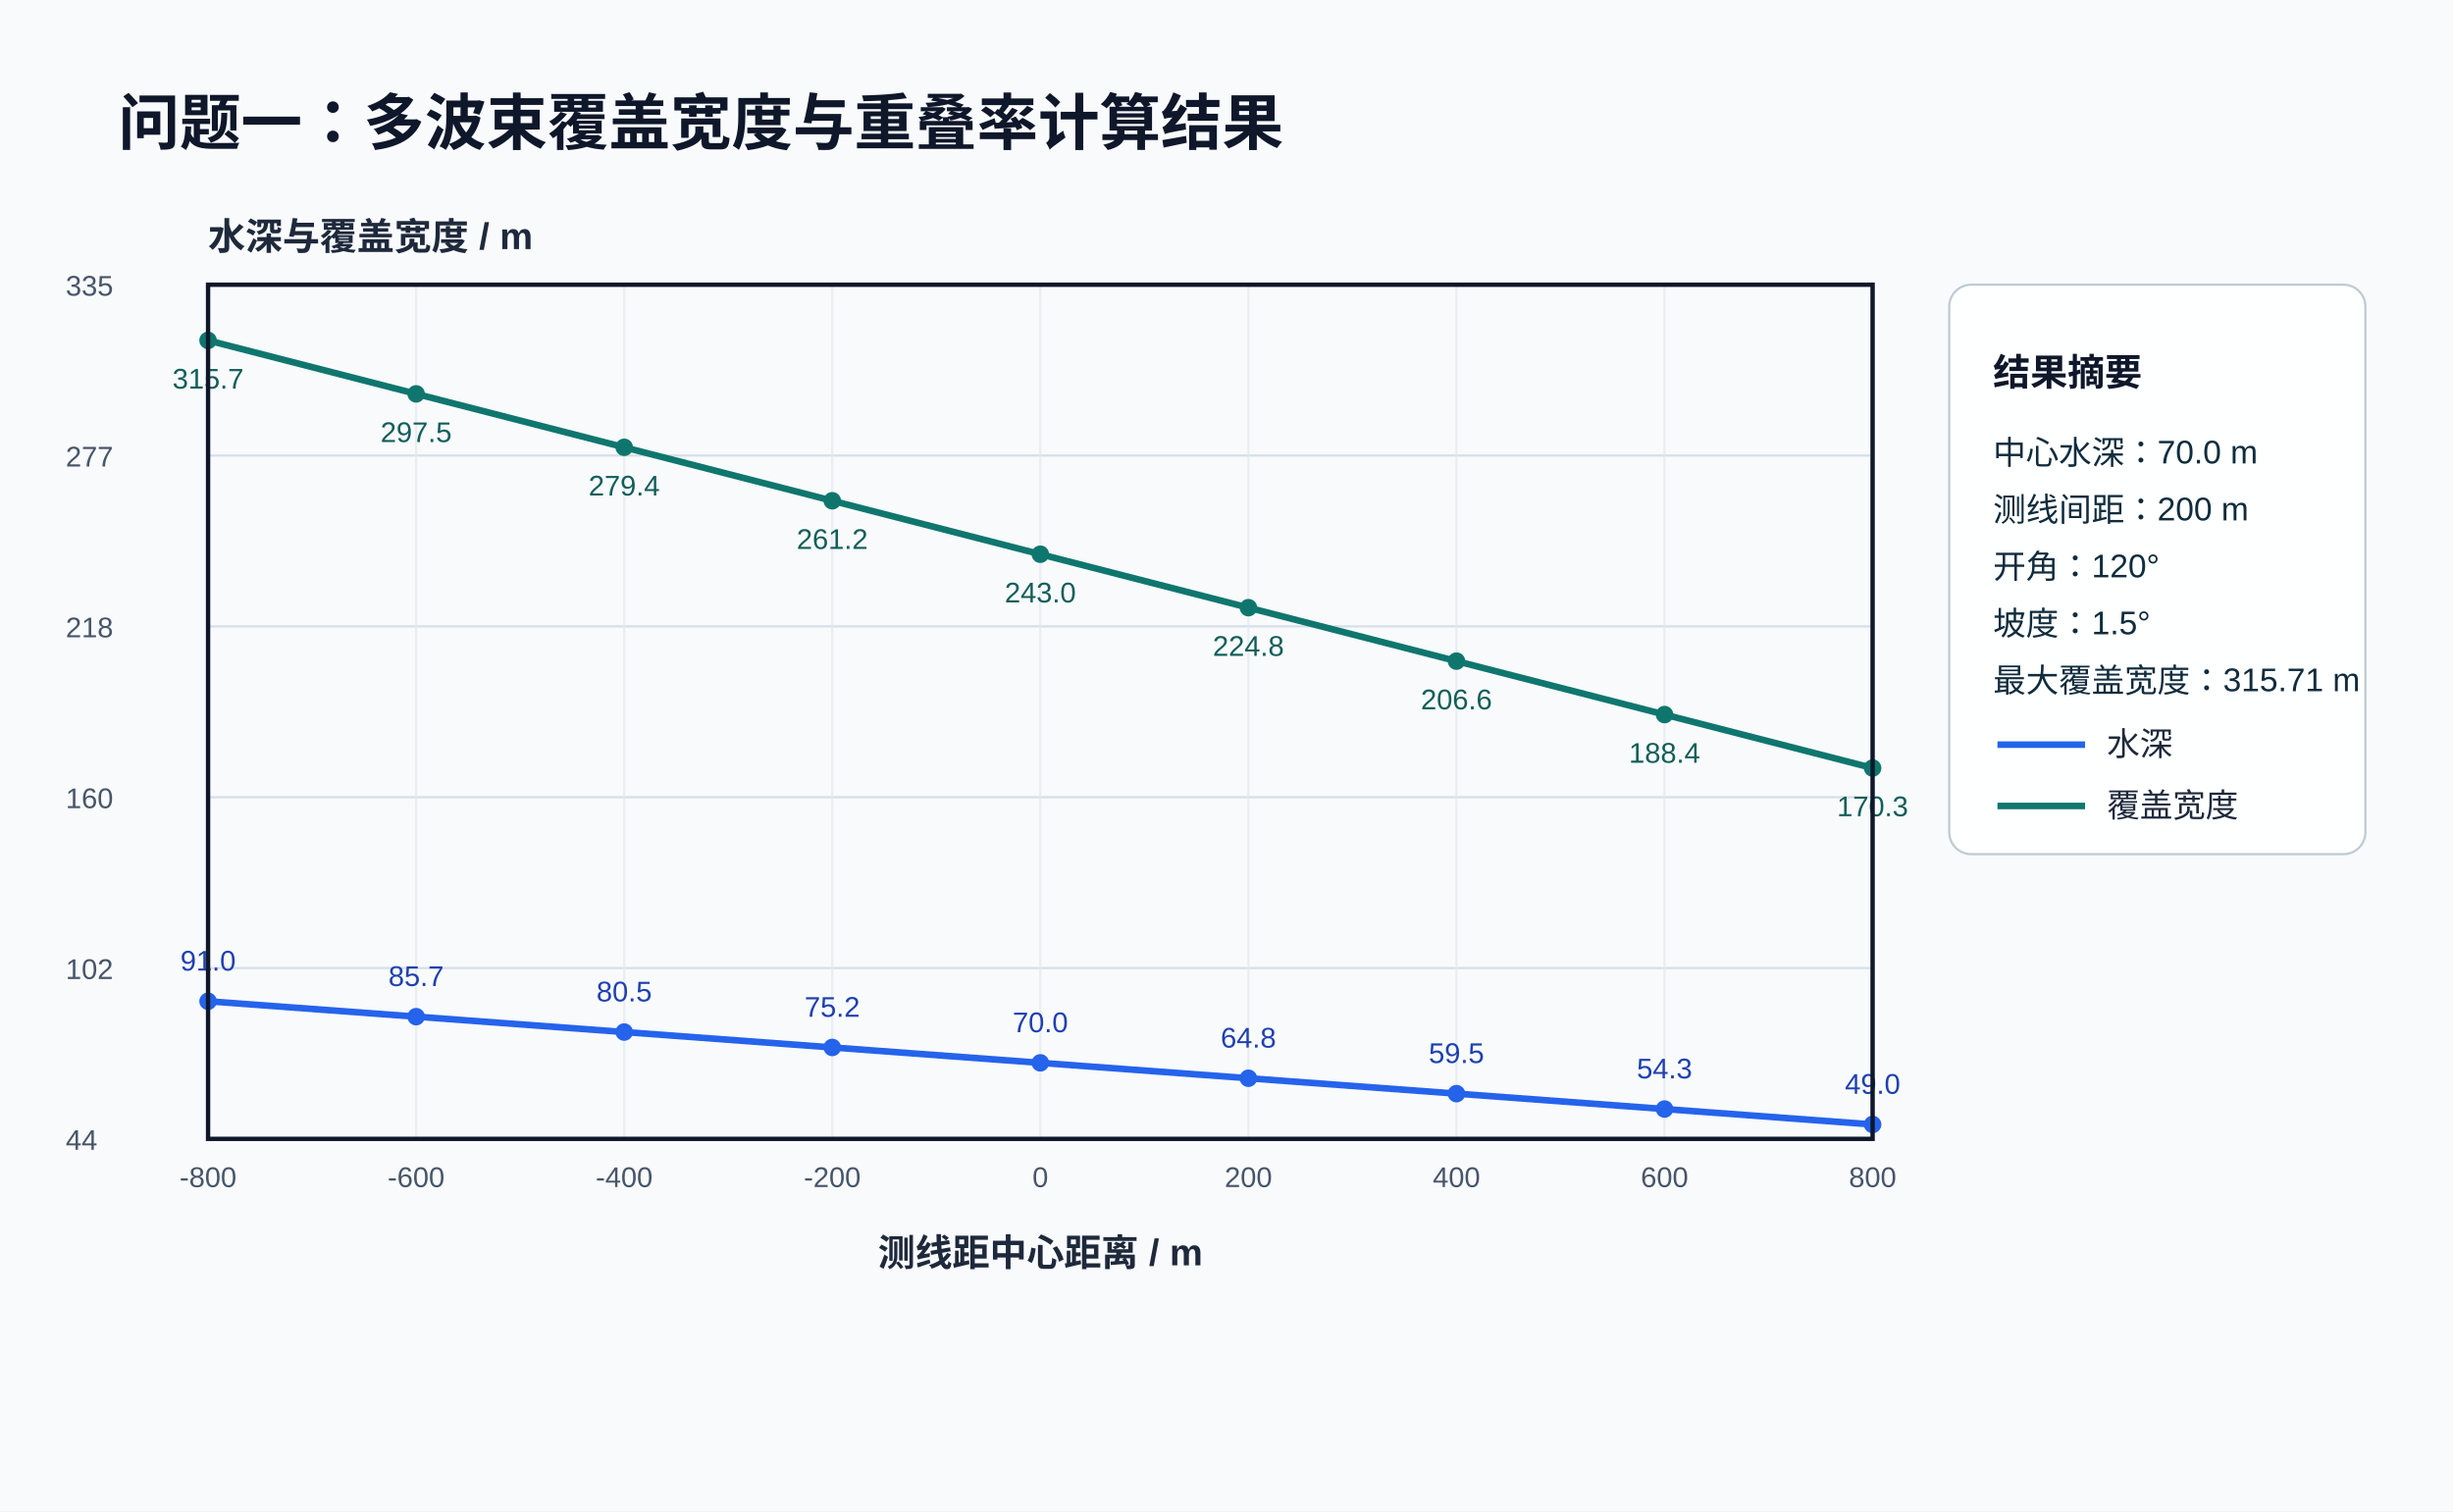
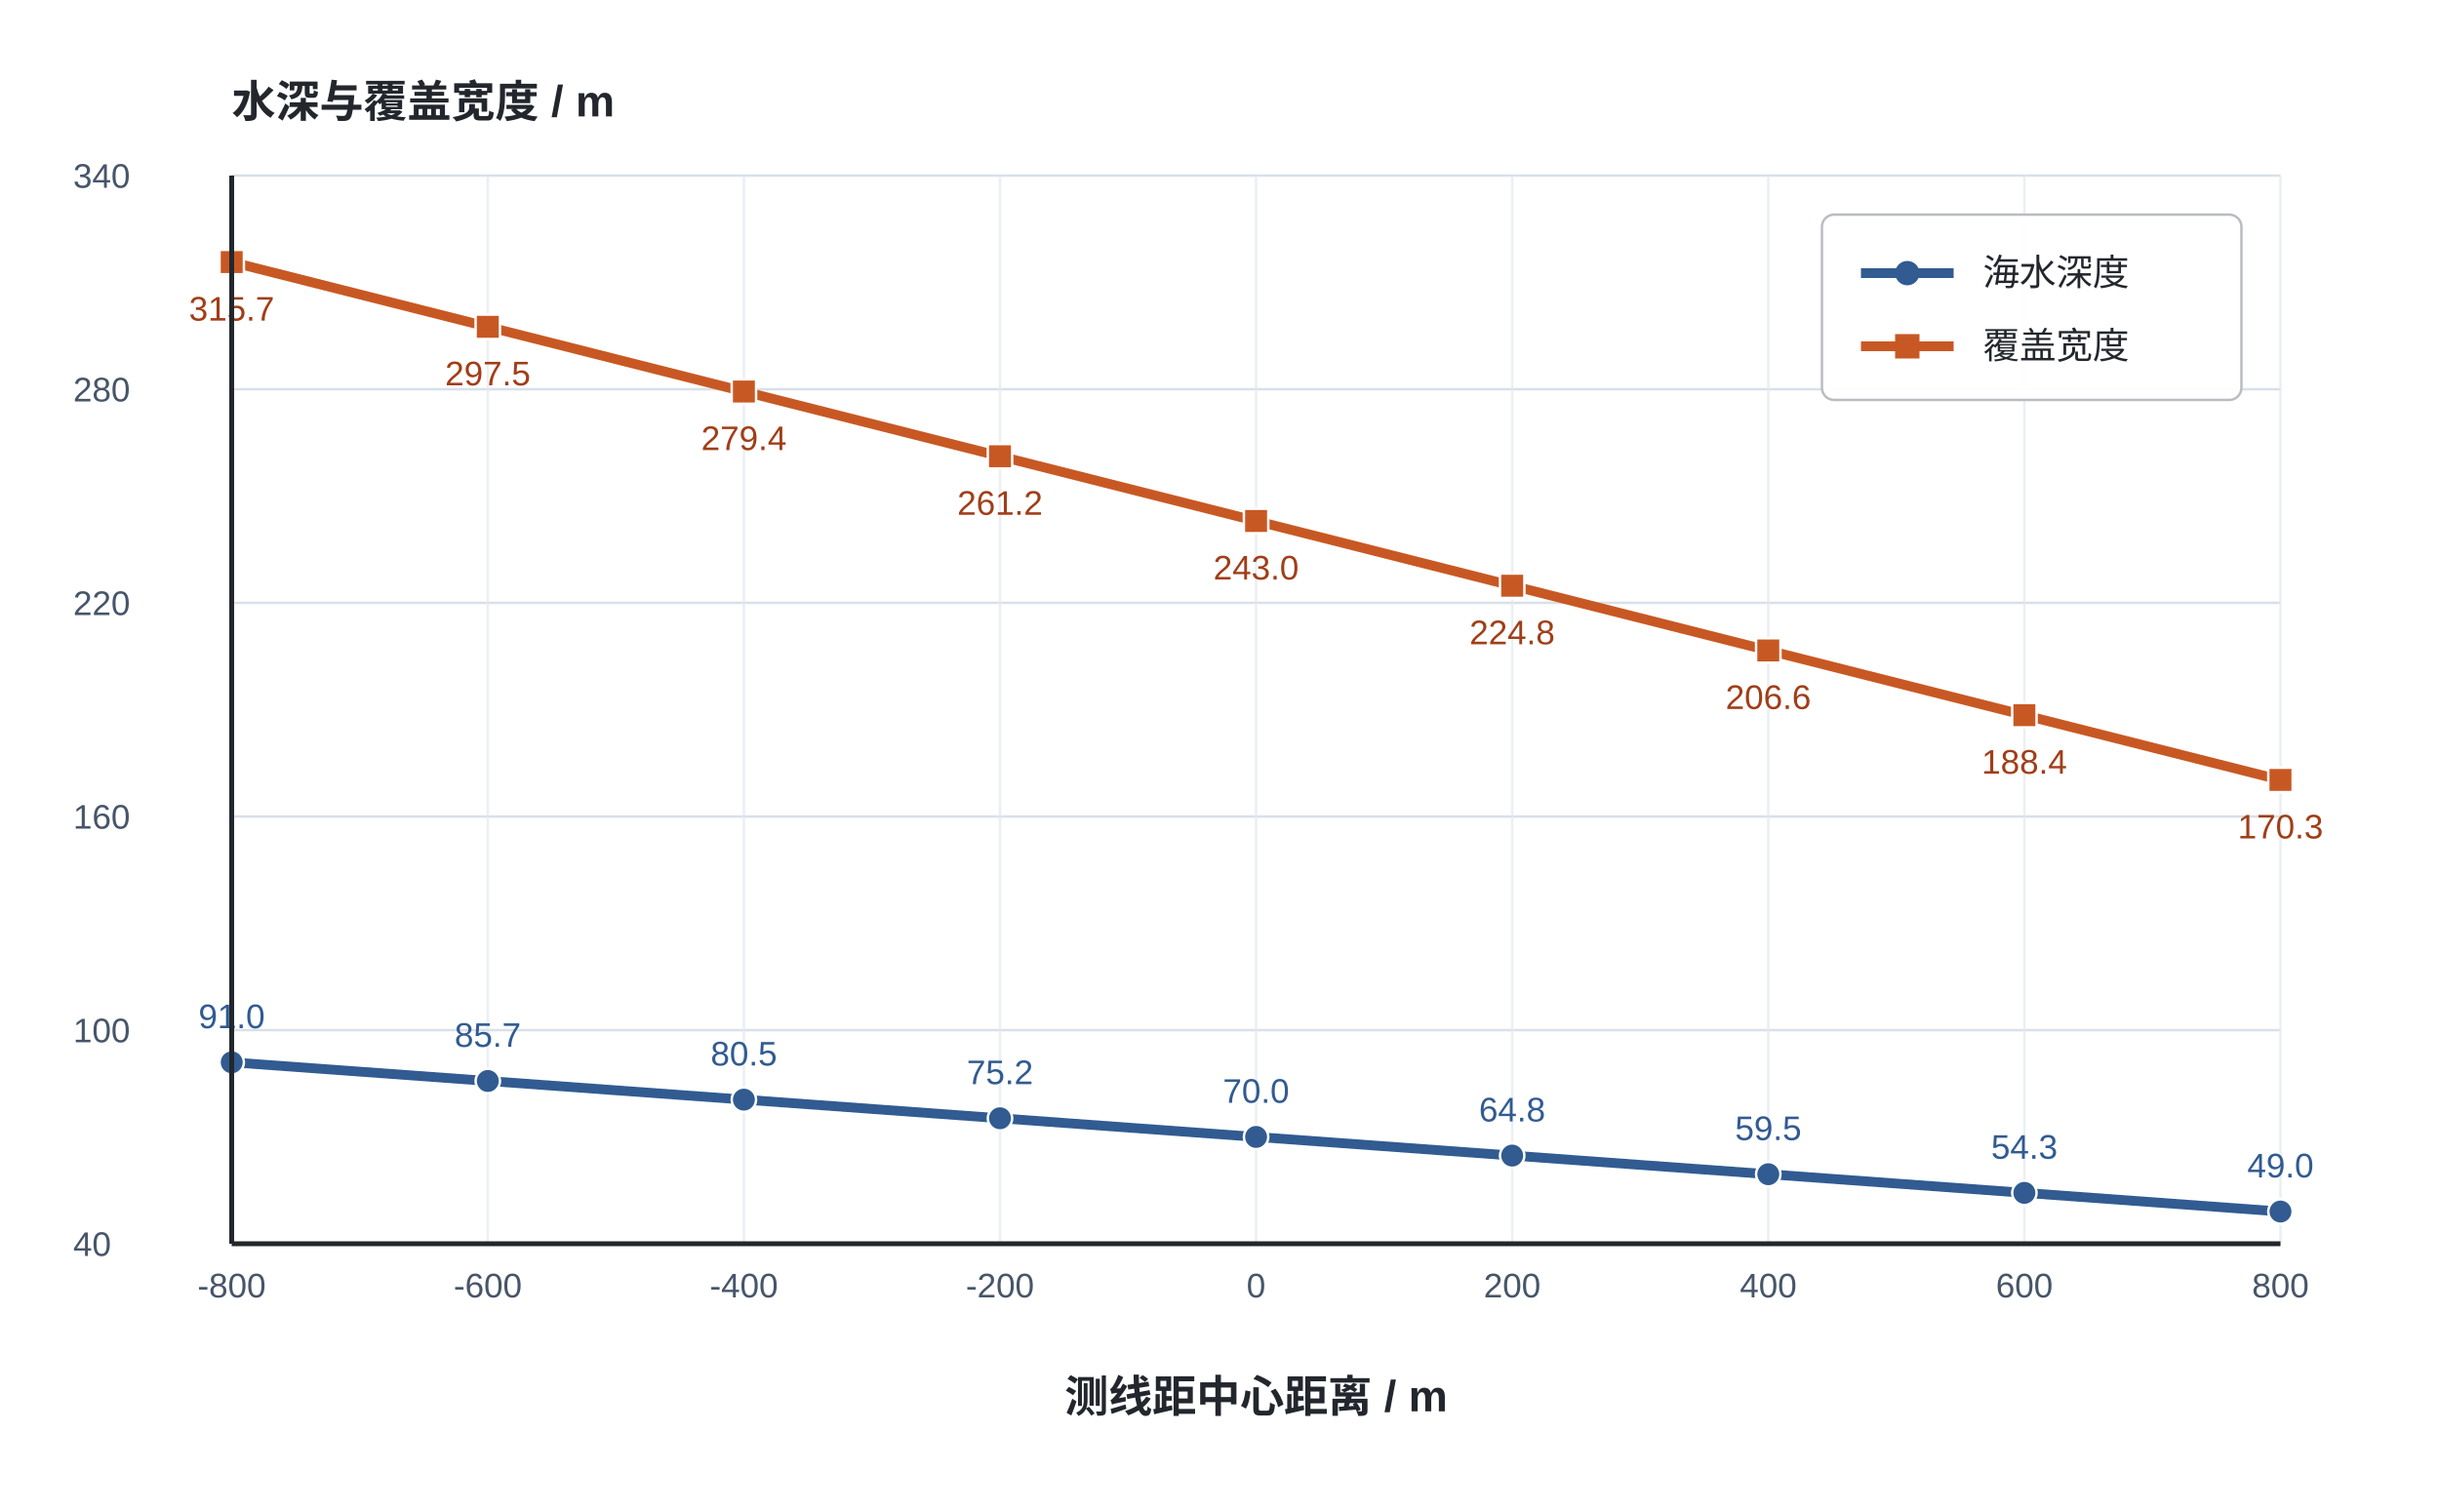
- <svg xmlns="http://www.w3.org/2000/svg" width="1120" height="690" viewBox="0 0 1120 690">
-   <style>text{font-family:'Microsoft YaHei','SimHei',Arial,sans-serif}.thin{vector-effect:non-scaling-stroke}.fixed-label{font-size:13px;vector-effect:non-scaling-size}.title{font-size:28px;font-weight:700}.axis{font-size:17px;font-weight:700}.panel{font-size:15px}</style>
-   <rect width="1120" height="690" fill="#f8fafc" />
-   <text x="54" y="66" class="title" fill="#0f172a">问题一：多波束覆盖宽度与重叠率计算结果</text>
-   <line class="thin" x1="95" y1="130.00" x2="855" y2="130.00" stroke="#cbd5e1" stroke-width="1" opacity="0.75" />
-   <text x="30" y="135.00" class="fixed-label" fill="#475569">335</text>
-   <line class="thin" x1="95" y1="208.00" x2="855" y2="208.00" stroke="#cbd5e1" stroke-width="1" opacity="0.75" />
-   <text x="30" y="213.00" class="fixed-label" fill="#475569">277</text>
-   <line class="thin" x1="95" y1="286.00" x2="855" y2="286.00" stroke="#cbd5e1" stroke-width="1" opacity="0.75" />
-   <text x="30" y="291.00" class="fixed-label" fill="#475569">218</text>
-   <line class="thin" x1="95" y1="364.00" x2="855" y2="364.00" stroke="#cbd5e1" stroke-width="1" opacity="0.75" />
-   <text x="30" y="369.00" class="fixed-label" fill="#475569">160</text>
-   <line class="thin" x1="95" y1="442.00" x2="855" y2="442.00" stroke="#cbd5e1" stroke-width="1" opacity="0.75" />
-   <text x="30" y="447.00" class="fixed-label" fill="#475569">102</text>
-   <line class="thin" x1="95" y1="520.00" x2="855" y2="520.00" stroke="#cbd5e1" stroke-width="1" opacity="0.75" />
-   <text x="30" y="525.00" class="fixed-label" fill="#475569">44</text>
-   <line class="thin" x1="95.00" y1="130" x2="95.00" y2="520" stroke="#e2e8f0" stroke-width="1" opacity="0.7" />
-   <text x="95.00" y="542" class="fixed-label" fill="#475569" text-anchor="middle">-800</text>
-   <line class="thin" x1="190.00" y1="130" x2="190.00" y2="520" stroke="#e2e8f0" stroke-width="1" opacity="0.7" />
-   <text x="190.00" y="542" class="fixed-label" fill="#475569" text-anchor="middle">-600</text>
-   <line class="thin" x1="285.00" y1="130" x2="285.00" y2="520" stroke="#e2e8f0" stroke-width="1" opacity="0.7" />
-   <text x="285.00" y="542" class="fixed-label" fill="#475569" text-anchor="middle">-400</text>
-   <line class="thin" x1="380.00" y1="130" x2="380.00" y2="520" stroke="#e2e8f0" stroke-width="1" opacity="0.7" />
-   <text x="380.00" y="542" class="fixed-label" fill="#475569" text-anchor="middle">-200</text>
-   <line class="thin" x1="475.00" y1="130" x2="475.00" y2="520" stroke="#e2e8f0" stroke-width="1" opacity="0.7" />
-   <text x="475.00" y="542" class="fixed-label" fill="#475569" text-anchor="middle">0</text>
-   <line class="thin" x1="570.00" y1="130" x2="570.00" y2="520" stroke="#e2e8f0" stroke-width="1" opacity="0.7" />
-   <text x="570.00" y="542" class="fixed-label" fill="#475569" text-anchor="middle">200</text>
-   <line class="thin" x1="665.00" y1="130" x2="665.00" y2="520" stroke="#e2e8f0" stroke-width="1" opacity="0.7" />
-   <text x="665.00" y="542" class="fixed-label" fill="#475569" text-anchor="middle">400</text>
-   <line class="thin" x1="760.00" y1="130" x2="760.00" y2="520" stroke="#e2e8f0" stroke-width="1" opacity="0.7" />
-   <text x="760.00" y="542" class="fixed-label" fill="#475569" text-anchor="middle">600</text>
-   <line class="thin" x1="855.00" y1="130" x2="855.00" y2="520" stroke="#e2e8f0" stroke-width="1" opacity="0.7" />
-   <text x="855.00" y="542" class="fixed-label" fill="#475569" text-anchor="middle">800</text>
-   <polyline class="thin" points="95.00,457.17 190.00,464.20 285.00,471.23 380.00,478.26 475.00,485.29 570.00,492.32 665.00,499.35 760.00,506.38 855.00,513.42" fill="none" stroke="#2563eb" stroke-width="3" stroke-linecap="round" stroke-linejoin="round" />
-   <polyline class="thin" points="95.00,155.43 190.00,179.84 285.00,204.24 380.00,228.65 475.00,253.06 570.00,277.46 665.00,301.87 760.00,326.27 855.00,350.68" fill="none" stroke="#0f766e" stroke-width="3" stroke-linecap="round" stroke-linejoin="round" />
-   <circle cx="95.00" cy="457.17" r="4" fill="#2563eb" />
-   <text x="95.00" y="443.17" class="fixed-label" fill="#1e40af" text-anchor="middle">91.0</text>
-   <circle cx="190.00" cy="464.20" r="4" fill="#2563eb" />
-   <text x="190.00" y="450.20" class="fixed-label" fill="#1e40af" text-anchor="middle">85.7</text>
-   <circle cx="285.00" cy="471.23" r="4" fill="#2563eb" />
-   <text x="285.00" y="457.23" class="fixed-label" fill="#1e40af" text-anchor="middle">80.5</text>
-   <circle cx="380.00" cy="478.26" r="4" fill="#2563eb" />
-   <text x="380.00" y="464.26" class="fixed-label" fill="#1e40af" text-anchor="middle">75.2</text>
-   <circle cx="475.00" cy="485.29" r="4" fill="#2563eb" />
-   <text x="475.00" y="471.29" class="fixed-label" fill="#1e40af" text-anchor="middle">70.0</text>
-   <circle cx="570.00" cy="492.32" r="4" fill="#2563eb" />
-   <text x="570.00" y="478.32" class="fixed-label" fill="#1e40af" text-anchor="middle">64.8</text>
-   <circle cx="665.00" cy="499.35" r="4" fill="#2563eb" />
-   <text x="665.00" y="485.35" class="fixed-label" fill="#1e40af" text-anchor="middle">59.5</text>
-   <circle cx="760.00" cy="506.38" r="4" fill="#2563eb" />
-   <text x="760.00" y="492.38" class="fixed-label" fill="#1e40af" text-anchor="middle">54.3</text>
-   <circle cx="855.00" cy="513.42" r="4" fill="#2563eb" />
-   <text x="855.00" y="499.42" class="fixed-label" fill="#1e40af" text-anchor="middle">49.0</text>
-   <circle cx="95.00" cy="155.43" r="4" fill="#0f766e" />
-   <text x="95.00" y="177.43" class="fixed-label" fill="#115e59" text-anchor="middle">315.7</text>
-   <circle cx="190.00" cy="179.84" r="4" fill="#0f766e" />
-   <text x="190.00" y="201.84" class="fixed-label" fill="#115e59" text-anchor="middle">297.5</text>
-   <circle cx="285.00" cy="204.24" r="4" fill="#0f766e" />
-   <text x="285.00" y="226.24" class="fixed-label" fill="#115e59" text-anchor="middle">279.4</text>
-   <circle cx="380.00" cy="228.65" r="4" fill="#0f766e" />
-   <text x="380.00" y="250.65" class="fixed-label" fill="#115e59" text-anchor="middle">261.2</text>
-   <circle cx="475.00" cy="253.06" r="4" fill="#0f766e" />
-   <text x="475.00" y="275.06" class="fixed-label" fill="#115e59" text-anchor="middle">243.0</text>
-   <circle cx="570.00" cy="277.46" r="4" fill="#0f766e" />
-   <text x="570.00" y="299.46" class="fixed-label" fill="#115e59" text-anchor="middle">224.8</text>
-   <circle cx="665.00" cy="301.87" r="4" fill="#0f766e" />
-   <text x="665.00" y="323.87" class="fixed-label" fill="#115e59" text-anchor="middle">206.6</text>
-   <circle cx="760.00" cy="326.27" r="4" fill="#0f766e" />
-   <text x="760.00" y="348.27" class="fixed-label" fill="#115e59" text-anchor="middle">188.4</text>
-   <circle cx="855.00" cy="350.68" r="4" fill="#0f766e" />
-   <text x="855.00" y="372.68" class="fixed-label" fill="#115e59" text-anchor="middle">170.3</text>
-   <rect class="thin" x="95" y="130" width="760" height="390" fill="none" stroke="#0f172a" stroke-width="2" />
-   <text x="475.0" y="578" class="axis" fill="#1e293b" text-anchor="middle">测线距中心距离 / m</text>
-   <text x="95" y="114" class="axis" fill="#1e293b">水深与覆盖宽度 / m</text>
-   <rect class="thin" x="890" y="130" width="190" height="260" rx="10" fill="#ffffff" opacity="0.92" stroke="#b9c7ce" />
-   <text x="910" y="176" class="axis" fill="#0f172a">结果摘要</text>
-   <text x="910" y="212" class="panel" fill="#102c3d">中心水深：70.0 m</text>
-   <text x="910" y="238" class="panel" fill="#102c3d">测线间距：200 m</text>
-   <text x="910" y="264" class="panel" fill="#102c3d">开角：120°</text>
-   <text x="910" y="290" class="panel" fill="#102c3d">坡度：1.5°</text>
-   <text x="910" y="316" class="panel" fill="#102c3d">最大覆盖宽度：315.71 m</text>
-   <line class="thin" x1="912" y1="340" x2="952" y2="340" stroke="#2563eb" stroke-width="3" />
-   <text x="962" y="345" class="panel" fill="#1e293b">水深</text>
-   <line class="thin" x1="912" y1="368" x2="952" y2="368" stroke="#0f766e" stroke-width="3" />
-   <text x="962" y="373" class="panel" fill="#1e293b">覆盖宽度</text>
+ <svg xmlns="http://www.w3.org/2000/svg" width="1000" height="620" viewBox="0 0 1000 620">
+   <style>text{font-family:'Microsoft YaHei','SimHei',Arial,sans-serif}.thin{vector-effect:non-scaling-stroke}.fixed-label{font-size:14px}.axis{font-size:18px;font-weight:700}.panel{font-size:15px}</style>
+   <rect width="1000" height="620" fill="#ffffff" />
+   <line class="thin" x1="95" y1="72.00" x2="935" y2="72.00" stroke="#cbd5e1" stroke-width="1" opacity="0.75" />
+   <text x="30" y="77.00" class="fixed-label" fill="#475569">340</text>
+   <line class="thin" x1="95" y1="159.60" x2="935" y2="159.60" stroke="#cbd5e1" stroke-width="1" opacity="0.75" />
+   <text x="30" y="164.60" class="fixed-label" fill="#475569">280</text>
+   <line class="thin" x1="95" y1="247.20" x2="935" y2="247.20" stroke="#cbd5e1" stroke-width="1" opacity="0.75" />
+   <text x="30" y="252.20" class="fixed-label" fill="#475569">220</text>
+   <line class="thin" x1="95" y1="334.80" x2="935" y2="334.80" stroke="#cbd5e1" stroke-width="1" opacity="0.75" />
+   <text x="30" y="339.80" class="fixed-label" fill="#475569">160</text>
+   <line class="thin" x1="95" y1="422.40" x2="935" y2="422.40" stroke="#cbd5e1" stroke-width="1" opacity="0.75" />
+   <text x="30" y="427.40" class="fixed-label" fill="#475569">100</text>
+   <line class="thin" x1="95" y1="510.00" x2="935" y2="510.00" stroke="#cbd5e1" stroke-width="1" opacity="0.75" />
+   <text x="30" y="515.00" class="fixed-label" fill="#475569">40</text>
+   <line class="thin" x1="95.00" y1="72" x2="95.00" y2="510" stroke="#e2e8f0" stroke-width="1" opacity="0.7" />
+   <text x="95.00" y="532" class="fixed-label" fill="#475569" text-anchor="middle">-800</text>
+   <line class="thin" x1="200.00" y1="72" x2="200.00" y2="510" stroke="#e2e8f0" stroke-width="1" opacity="0.7" />
+   <text x="200.00" y="532" class="fixed-label" fill="#475569" text-anchor="middle">-600</text>
+   <line class="thin" x1="305.00" y1="72" x2="305.00" y2="510" stroke="#e2e8f0" stroke-width="1" opacity="0.7" />
+   <text x="305.00" y="532" class="fixed-label" fill="#475569" text-anchor="middle">-400</text>
+   <line class="thin" x1="410.00" y1="72" x2="410.00" y2="510" stroke="#e2e8f0" stroke-width="1" opacity="0.7" />
+   <text x="410.00" y="532" class="fixed-label" fill="#475569" text-anchor="middle">-200</text>
+   <line class="thin" x1="515.00" y1="72" x2="515.00" y2="510" stroke="#e2e8f0" stroke-width="1" opacity="0.7" />
+   <text x="515.00" y="532" class="fixed-label" fill="#475569" text-anchor="middle">0</text>
+   <line class="thin" x1="620.00" y1="72" x2="620.00" y2="510" stroke="#e2e8f0" stroke-width="1" opacity="0.7" />
+   <text x="620.00" y="532" class="fixed-label" fill="#475569" text-anchor="middle">200</text>
+   <line class="thin" x1="725.00" y1="72" x2="725.00" y2="510" stroke="#e2e8f0" stroke-width="1" opacity="0.7" />
+   <text x="725.00" y="532" class="fixed-label" fill="#475569" text-anchor="middle">400</text>
+   <line class="thin" x1="830.00" y1="72" x2="830.00" y2="510" stroke="#e2e8f0" stroke-width="1" opacity="0.7" />
+   <text x="830.00" y="532" class="fixed-label" fill="#475569" text-anchor="middle">600</text>
+   <line class="thin" x1="935.00" y1="72" x2="935.00" y2="510" stroke="#e2e8f0" stroke-width="1" opacity="0.7" />
+   <text x="935.00" y="532" class="fixed-label" fill="#475569" text-anchor="middle">800</text>
+   <polyline class="thin" points="95.00,435.61 200.00,443.26 305.00,450.91 410.00,458.55 515.00,466.20 620.00,473.85 725.00,481.49 830.00,489.14 935.00,496.79" fill="none" stroke="#315b91" stroke-width="4" stroke-linecap="round" stroke-linejoin="round" />
+   <polyline class="thin" points="95.00,107.46 200.00,134.01 305.00,160.55 410.00,187.09 515.00,213.63 620.00,240.18 725.00,266.72 830.00,293.26 935.00,319.81" fill="none" stroke="#c85823" stroke-width="4" stroke-linecap="round" stroke-linejoin="round" />
+   <circle cx="95.00" cy="435.61" r="5" fill="#315b91" stroke="#ffffff" stroke-width="1" />
+   <text x="95.00" y="421.61" class="fixed-label" fill="#315b91" text-anchor="middle">91.0</text>
+   <circle cx="200.00" cy="443.26" r="5" fill="#315b91" stroke="#ffffff" stroke-width="1" />
+   <text x="200.00" y="429.26" class="fixed-label" fill="#315b91" text-anchor="middle">85.7</text>
+   <circle cx="305.00" cy="450.91" r="5" fill="#315b91" stroke="#ffffff" stroke-width="1" />
+   <text x="305.00" y="436.91" class="fixed-label" fill="#315b91" text-anchor="middle">80.5</text>
+   <circle cx="410.00" cy="458.55" r="5" fill="#315b91" stroke="#ffffff" stroke-width="1" />
+   <text x="410.00" y="444.55" class="fixed-label" fill="#315b91" text-anchor="middle">75.2</text>
+   <circle cx="515.00" cy="466.20" r="5" fill="#315b91" stroke="#ffffff" stroke-width="1" />
+   <text x="515.00" y="452.20" class="fixed-label" fill="#315b91" text-anchor="middle">70.0</text>
+   <circle cx="620.00" cy="473.85" r="5" fill="#315b91" stroke="#ffffff" stroke-width="1" />
+   <text x="620.00" y="459.85" class="fixed-label" fill="#315b91" text-anchor="middle">64.8</text>
+   <circle cx="725.00" cy="481.49" r="5" fill="#315b91" stroke="#ffffff" stroke-width="1" />
+   <text x="725.00" y="467.49" class="fixed-label" fill="#315b91" text-anchor="middle">59.5</text>
+   <circle cx="830.00" cy="489.14" r="5" fill="#315b91" stroke="#ffffff" stroke-width="1" />
+   <text x="830.00" y="475.14" class="fixed-label" fill="#315b91" text-anchor="middle">54.3</text>
+   <circle cx="935.00" cy="496.79" r="5" fill="#315b91" stroke="#ffffff" stroke-width="1" />
+   <text x="935.00" y="482.79" class="fixed-label" fill="#315b91" text-anchor="middle">49.0</text>
+   <rect x="90.00" y="102.46" width="10" height="10" fill="#c85823" stroke="#ffffff" stroke-width="1" />
+   <text x="95.00" y="131.46" class="fixed-label" fill="#a03e18" text-anchor="middle">315.7</text>
+   <rect x="195.00" y="129.01" width="10" height="10" fill="#c85823" stroke="#ffffff" stroke-width="1" />
+   <text x="200.00" y="158.01" class="fixed-label" fill="#a03e18" text-anchor="middle">297.5</text>
+   <rect x="300.00" y="155.55" width="10" height="10" fill="#c85823" stroke="#ffffff" stroke-width="1" />
+   <text x="305.00" y="184.55" class="fixed-label" fill="#a03e18" text-anchor="middle">279.4</text>
+   <rect x="405.00" y="182.09" width="10" height="10" fill="#c85823" stroke="#ffffff" stroke-width="1" />
+   <text x="410.00" y="211.09" class="fixed-label" fill="#a03e18" text-anchor="middle">261.2</text>
+   <rect x="510.00" y="208.63" width="10" height="10" fill="#c85823" stroke="#ffffff" stroke-width="1" />
+   <text x="515.00" y="237.63" class="fixed-label" fill="#a03e18" text-anchor="middle">243.0</text>
+   <rect x="615.00" y="235.18" width="10" height="10" fill="#c85823" stroke="#ffffff" stroke-width="1" />
+   <text x="620.00" y="264.18" class="fixed-label" fill="#a03e18" text-anchor="middle">224.8</text>
+   <rect x="720.00" y="261.72" width="10" height="10" fill="#c85823" stroke="#ffffff" stroke-width="1" />
+   <text x="725.00" y="290.72" class="fixed-label" fill="#a03e18" text-anchor="middle">206.6</text>
+   <rect x="825.00" y="288.26" width="10" height="10" fill="#c85823" stroke="#ffffff" stroke-width="1" />
+   <text x="830.00" y="317.26" class="fixed-label" fill="#a03e18" text-anchor="middle">188.4</text>
+   <rect x="930.00" y="314.81" width="10" height="10" fill="#c85823" stroke="#ffffff" stroke-width="1" />
+   <text x="935.00" y="343.81" class="fixed-label" fill="#a03e18" text-anchor="middle">170.3</text>
+   <line class="thin" x1="95" y1="72" x2="95" y2="510" stroke="#23272d" stroke-width="2" />
+   <line class="thin" x1="95" y1="510" x2="935" y2="510" stroke="#23272d" stroke-width="2" />
+   <text x="515.0" y="579" class="axis" fill="#23272d" text-anchor="middle">测线距中心距离 / m</text>
+   <text x="95" y="48" class="axis" fill="#23272d">水深与覆盖宽度 / m</text>
+   <rect class="thin" x="747" y="88" width="172" height="76" rx="5" fill="#ffffff" fill-opacity="0.94" stroke="#b9bcc1" />
+   <line class="thin" x1="763" y1="112" x2="801" y2="112" stroke="#315b91" stroke-width="4" />
+   <circle cx="782" cy="112" r="5" fill="#315b91" />
+   <text x="813" y="117" class="panel" fill="#23272d">海水深度</text>
+   <line class="thin" x1="763" y1="142" x2="801" y2="142" stroke="#c85823" stroke-width="4" />
+   <rect x="777" y="137" width="10" height="10" fill="#c85823" />
+   <text x="813" y="147" class="panel" fill="#23272d">覆盖宽度</text>
</svg>
